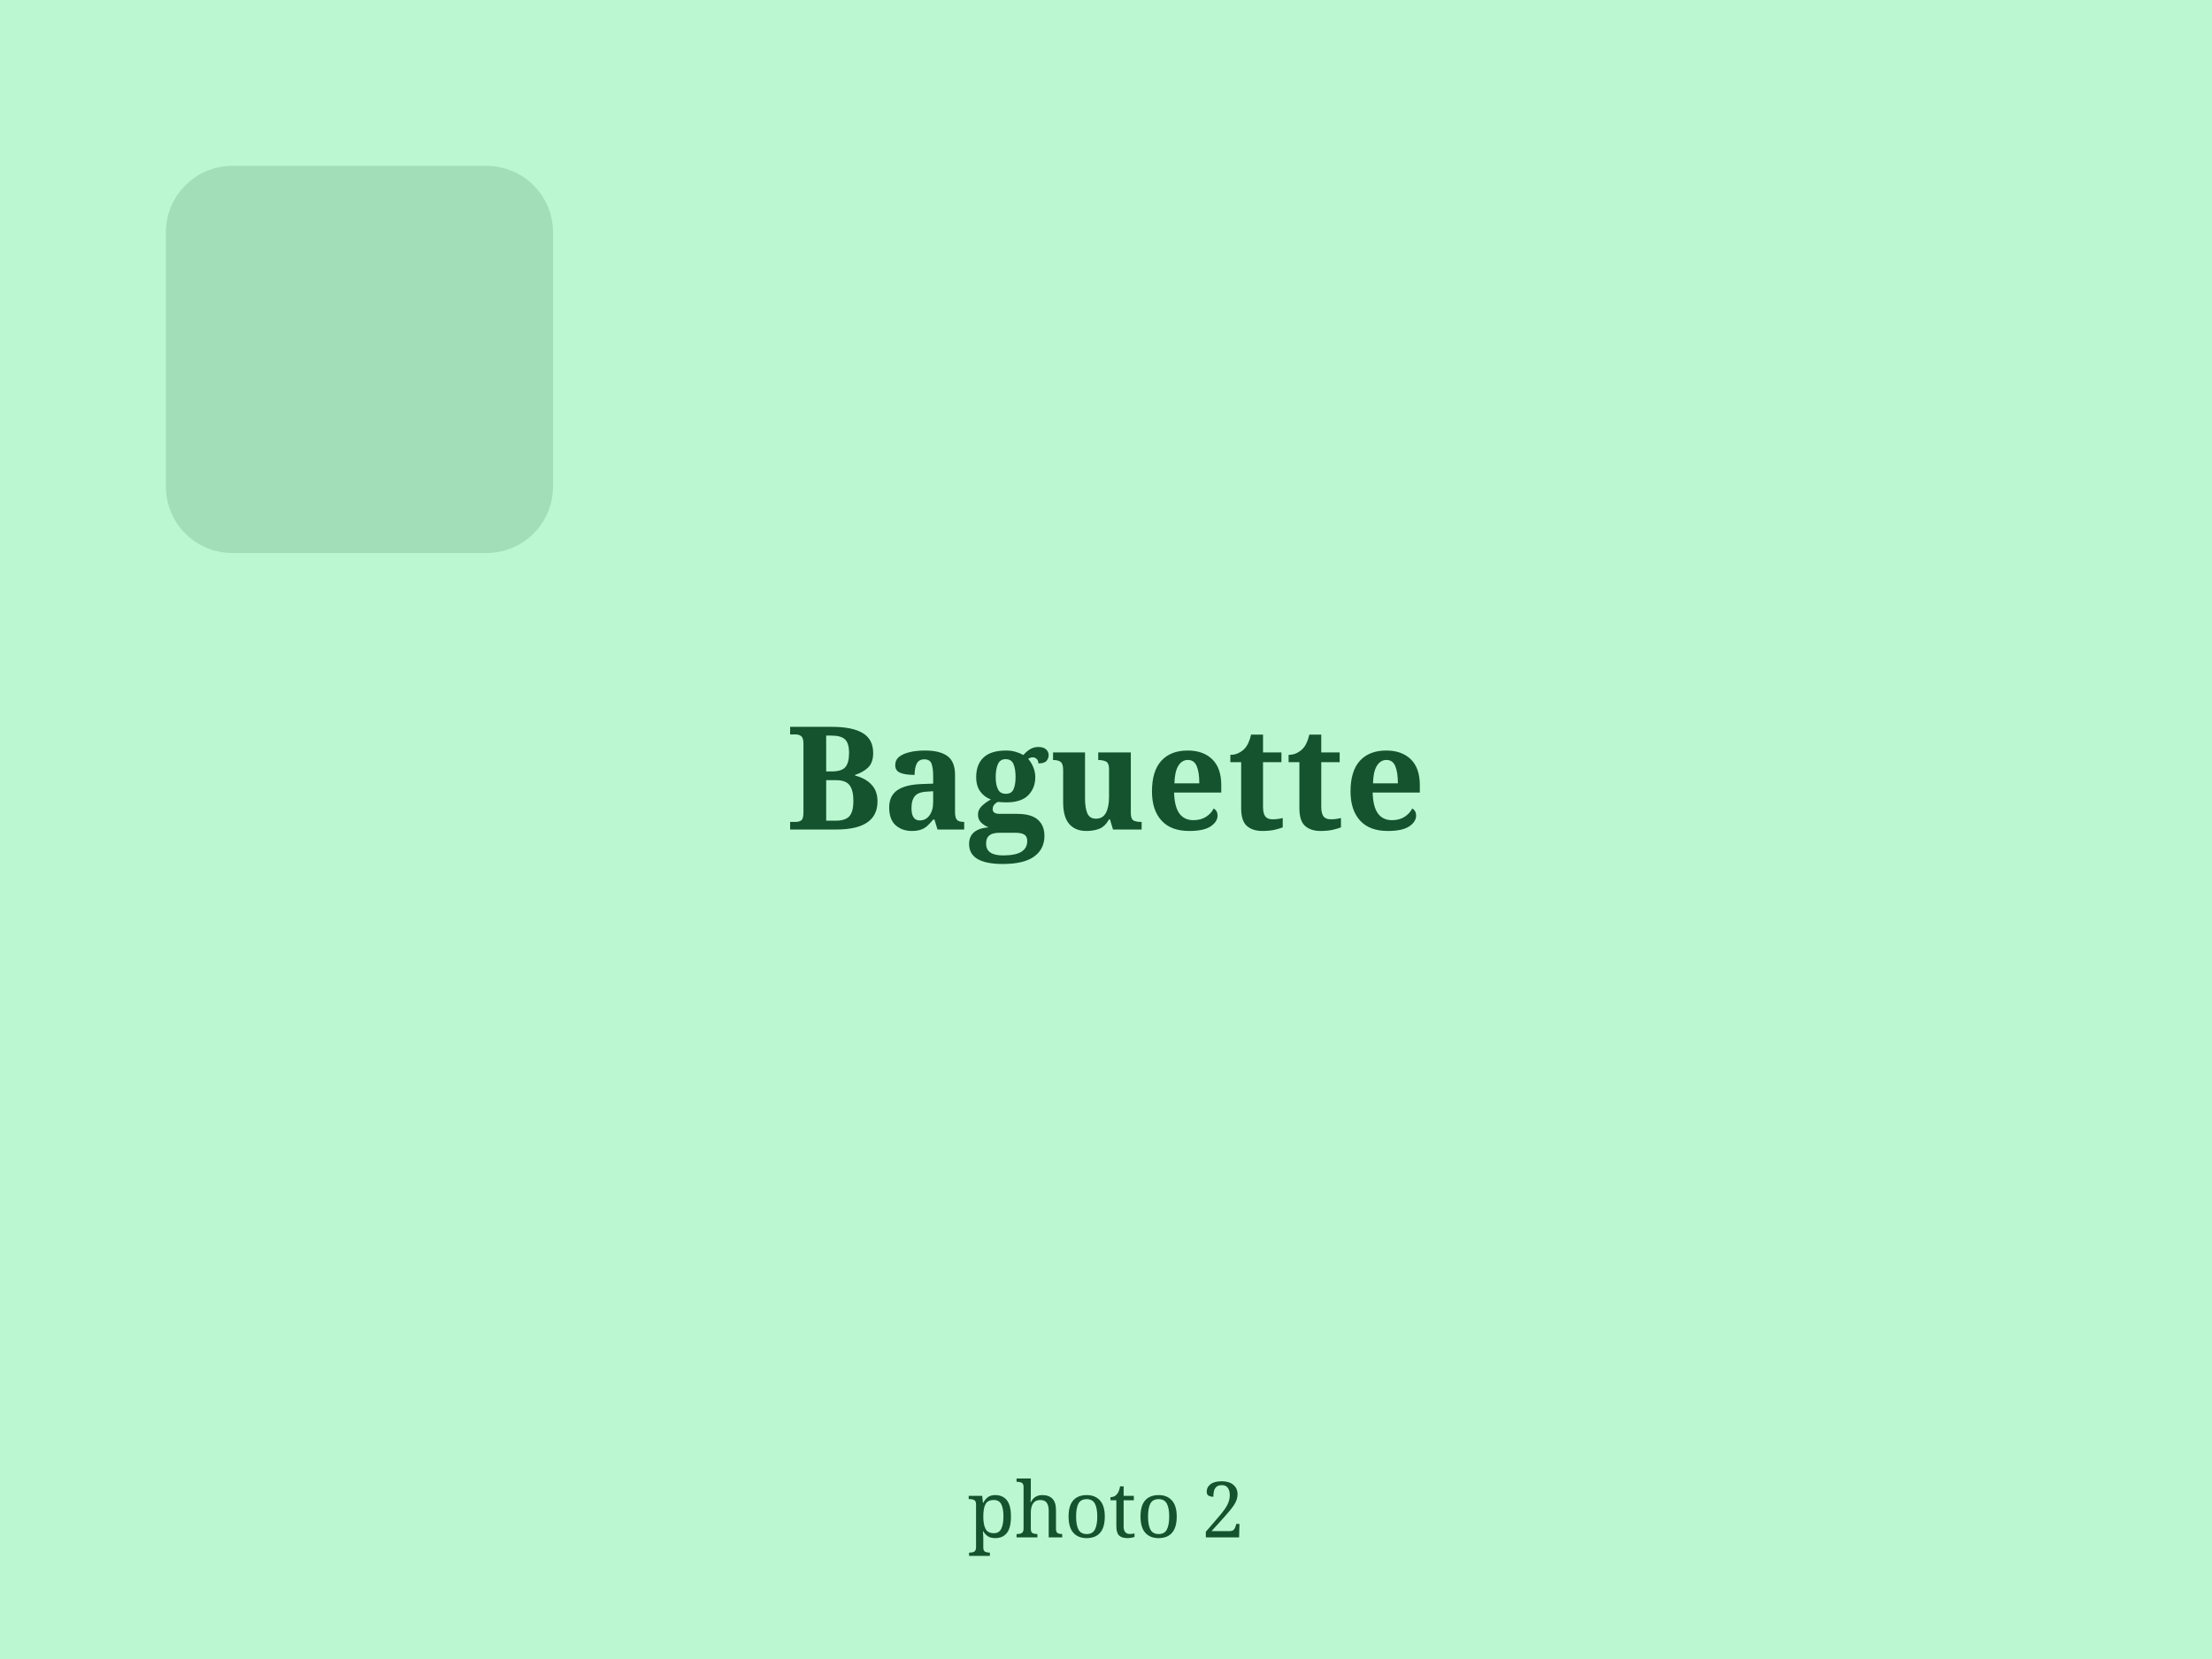
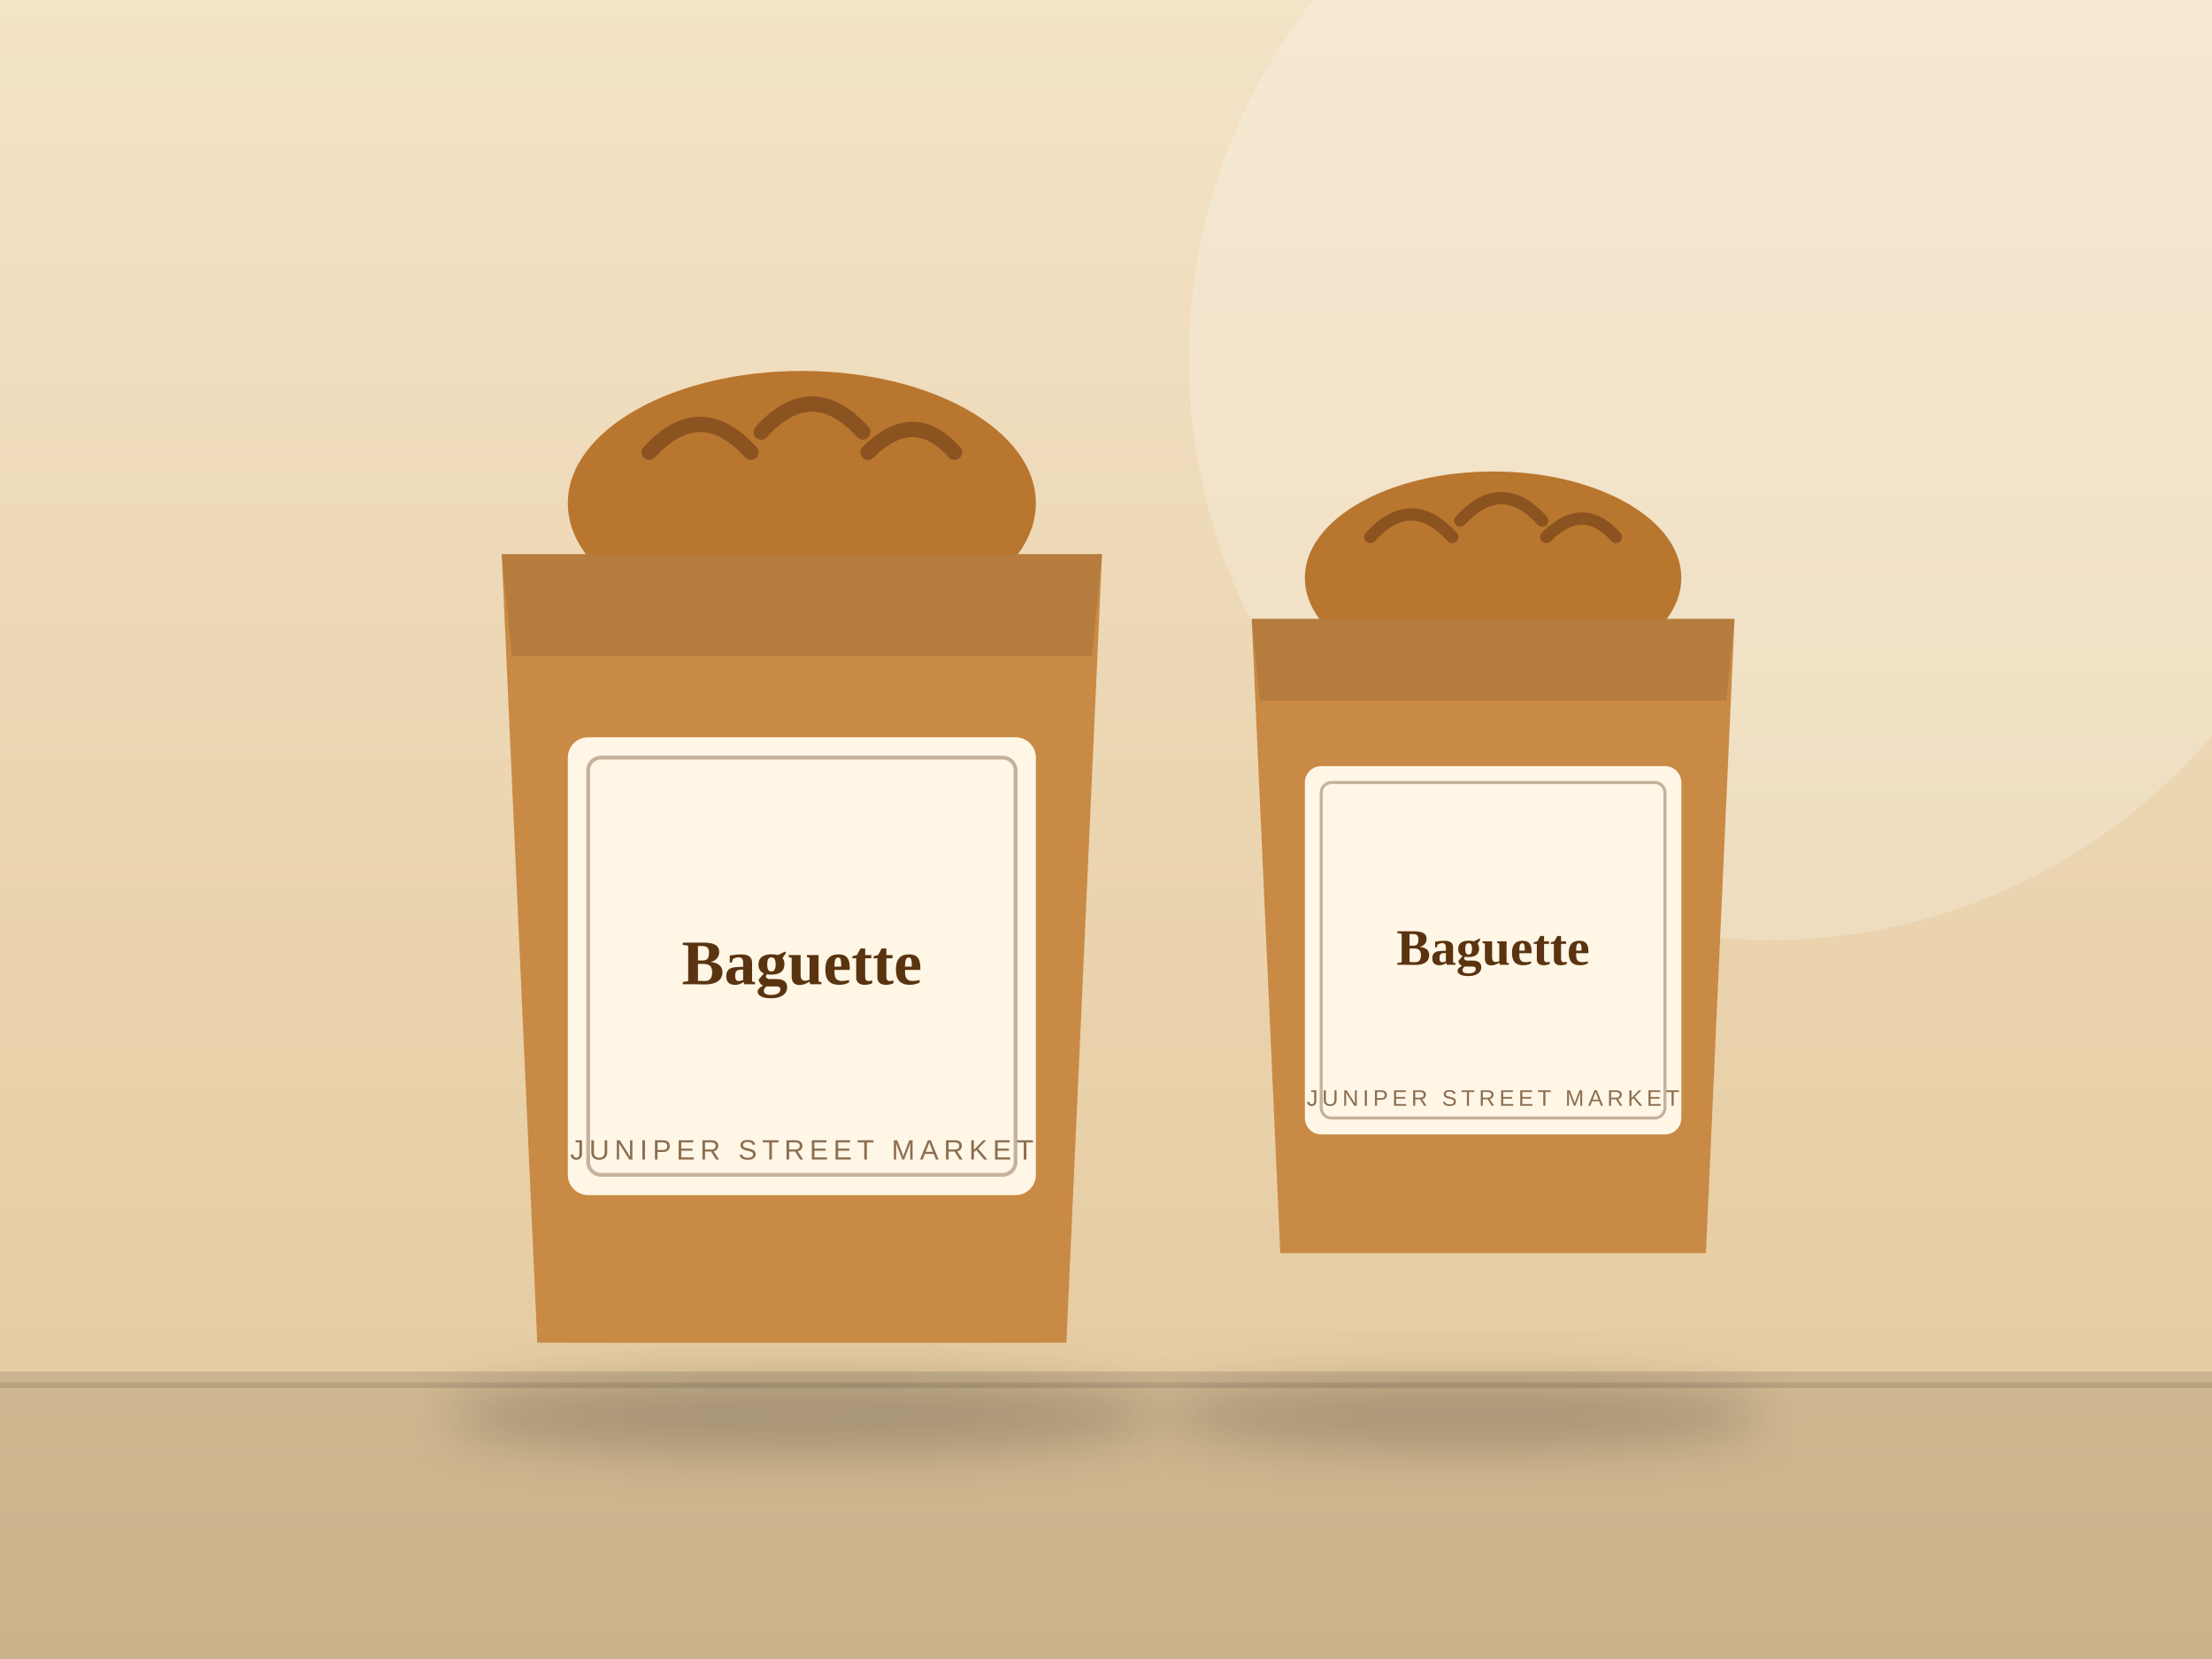
- <svg xmlns="http://www.w3.org/2000/svg" viewBox="0 0 400 300" role="img">
-   <rect width="400" height="300" fill="#bbf7d0" />
-   <rect x="30" y="30" width="70" height="70" rx="12" fill="#14532d" opacity="0.15" />
-   <text x="200" y="150" text-anchor="middle" font-family="Georgia, serif" font-size="26" font-weight="bold" fill="#14532d">Baguette</text>
-   <text x="200" y="278" text-anchor="middle" font-family="Georgia, serif" font-size="14" fill="#14532d">photo 2</text>
+ <svg xmlns="http://www.w3.org/2000/svg" viewBox="0 0 800 600" role="img">
+   <defs>
+     <linearGradient id="b" x1="0" y1="0" x2="0" y2="1">
+       <stop offset="0" stop-color="#f3e3c7" />
+       <stop offset="1" stop-color="#e3c79a" />
+     </linearGradient>
+     <filter id="s" x="-30%" y="-200%" width="160%" height="500%">
+       <feGaussianBlur stdDeviation="9" />
+     </filter>
+   </defs>
+   <rect width="800" height="600" fill="url(#b)" />
+   <circle cx="640" cy="130" r="210" fill="#fff" opacity="0.22" />
+   <rect y="500" width="800" height="100" fill="#000" opacity="0.10" />
+   <rect y="496" width="800" height="6" fill="#000" opacity="0.12" />
+   <ellipse cx="290" cy="512" rx="130" ry="14" fill="#000" opacity="0.2" filter="url(#s)" />
+   <ellipse cx="530" cy="512" rx="110" ry="12" fill="#000" opacity="0.2" filter="url(#s)" />
+   <g transform="translate(290 320) scale(0.92) translate(-290 -320)">
+     <ellipse cx="290" cy="170" rx="92" ry="52" fill="#b9762f" />
+     <path d="M230 150 q20 -22 40 0 M274 142 q20 -22 40 0 M316 150 q18 -18 34 0" stroke="#8a5320" stroke-width="6" fill="none" stroke-linecap="round" />
+     <path d="M172 190 h236 l-14 310 h-208z" fill="#c98a45" />
+     <path d="M172 190 h236 l-4 40 h-228z" fill="#000" opacity="0.1" />
+     <rect x="198" y="262" width="184" height="180" rx="8" fill="#fff6e6" />
+     <rect x="206" y="270" width="168" height="164" rx="5" fill="none" stroke="#5a3410" stroke-width="1.5" opacity="0.35" />
+     <text x="290" y="352" text-anchor="middle" dominant-baseline="middle" font-family="Georgia, 'Times New Roman', serif" font-size="25" font-weight="bold" fill="#5a3410">Baguette</text>
+     <text x="290" y="428" text-anchor="middle" font-family="Arial, sans-serif" font-size="11" letter-spacing="2" fill="#5a3410" opacity="0.7">JUNIPER STREET MARKET</text>
+   </g>
+   <g transform="translate(540 320) scale(0.74) translate(-540 -320)">
+     <ellipse cx="540" cy="170" rx="92" ry="52" fill="#b9762f" />
+     <path d="M480 150 q20 -22 40 0 M524 142 q20 -22 40 0 M566 150 q18 -18 34 0" stroke="#8a5320" stroke-width="6" fill="none" stroke-linecap="round" />
+     <path d="M422 190 h236 l-14 310 h-208z" fill="#c98a45" />
+     <path d="M422 190 h236 l-4 40 h-228z" fill="#000" opacity="0.1" />
+     <rect x="448" y="262" width="184" height="180" rx="8" fill="#fff6e6" />
+     <rect x="456" y="270" width="168" height="164" rx="5" fill="none" stroke="#5a3410" stroke-width="1.5" opacity="0.35" />
+     <text x="540" y="352" text-anchor="middle" dominant-baseline="middle" font-family="Georgia, 'Times New Roman', serif" font-size="25" font-weight="bold" fill="#5a3410">Baguette</text>
+     <text x="540" y="428" text-anchor="middle" font-family="Arial, sans-serif" font-size="11" letter-spacing="2" fill="#5a3410" opacity="0.7">JUNIPER STREET MARKET</text>
+   </g>
</svg>
